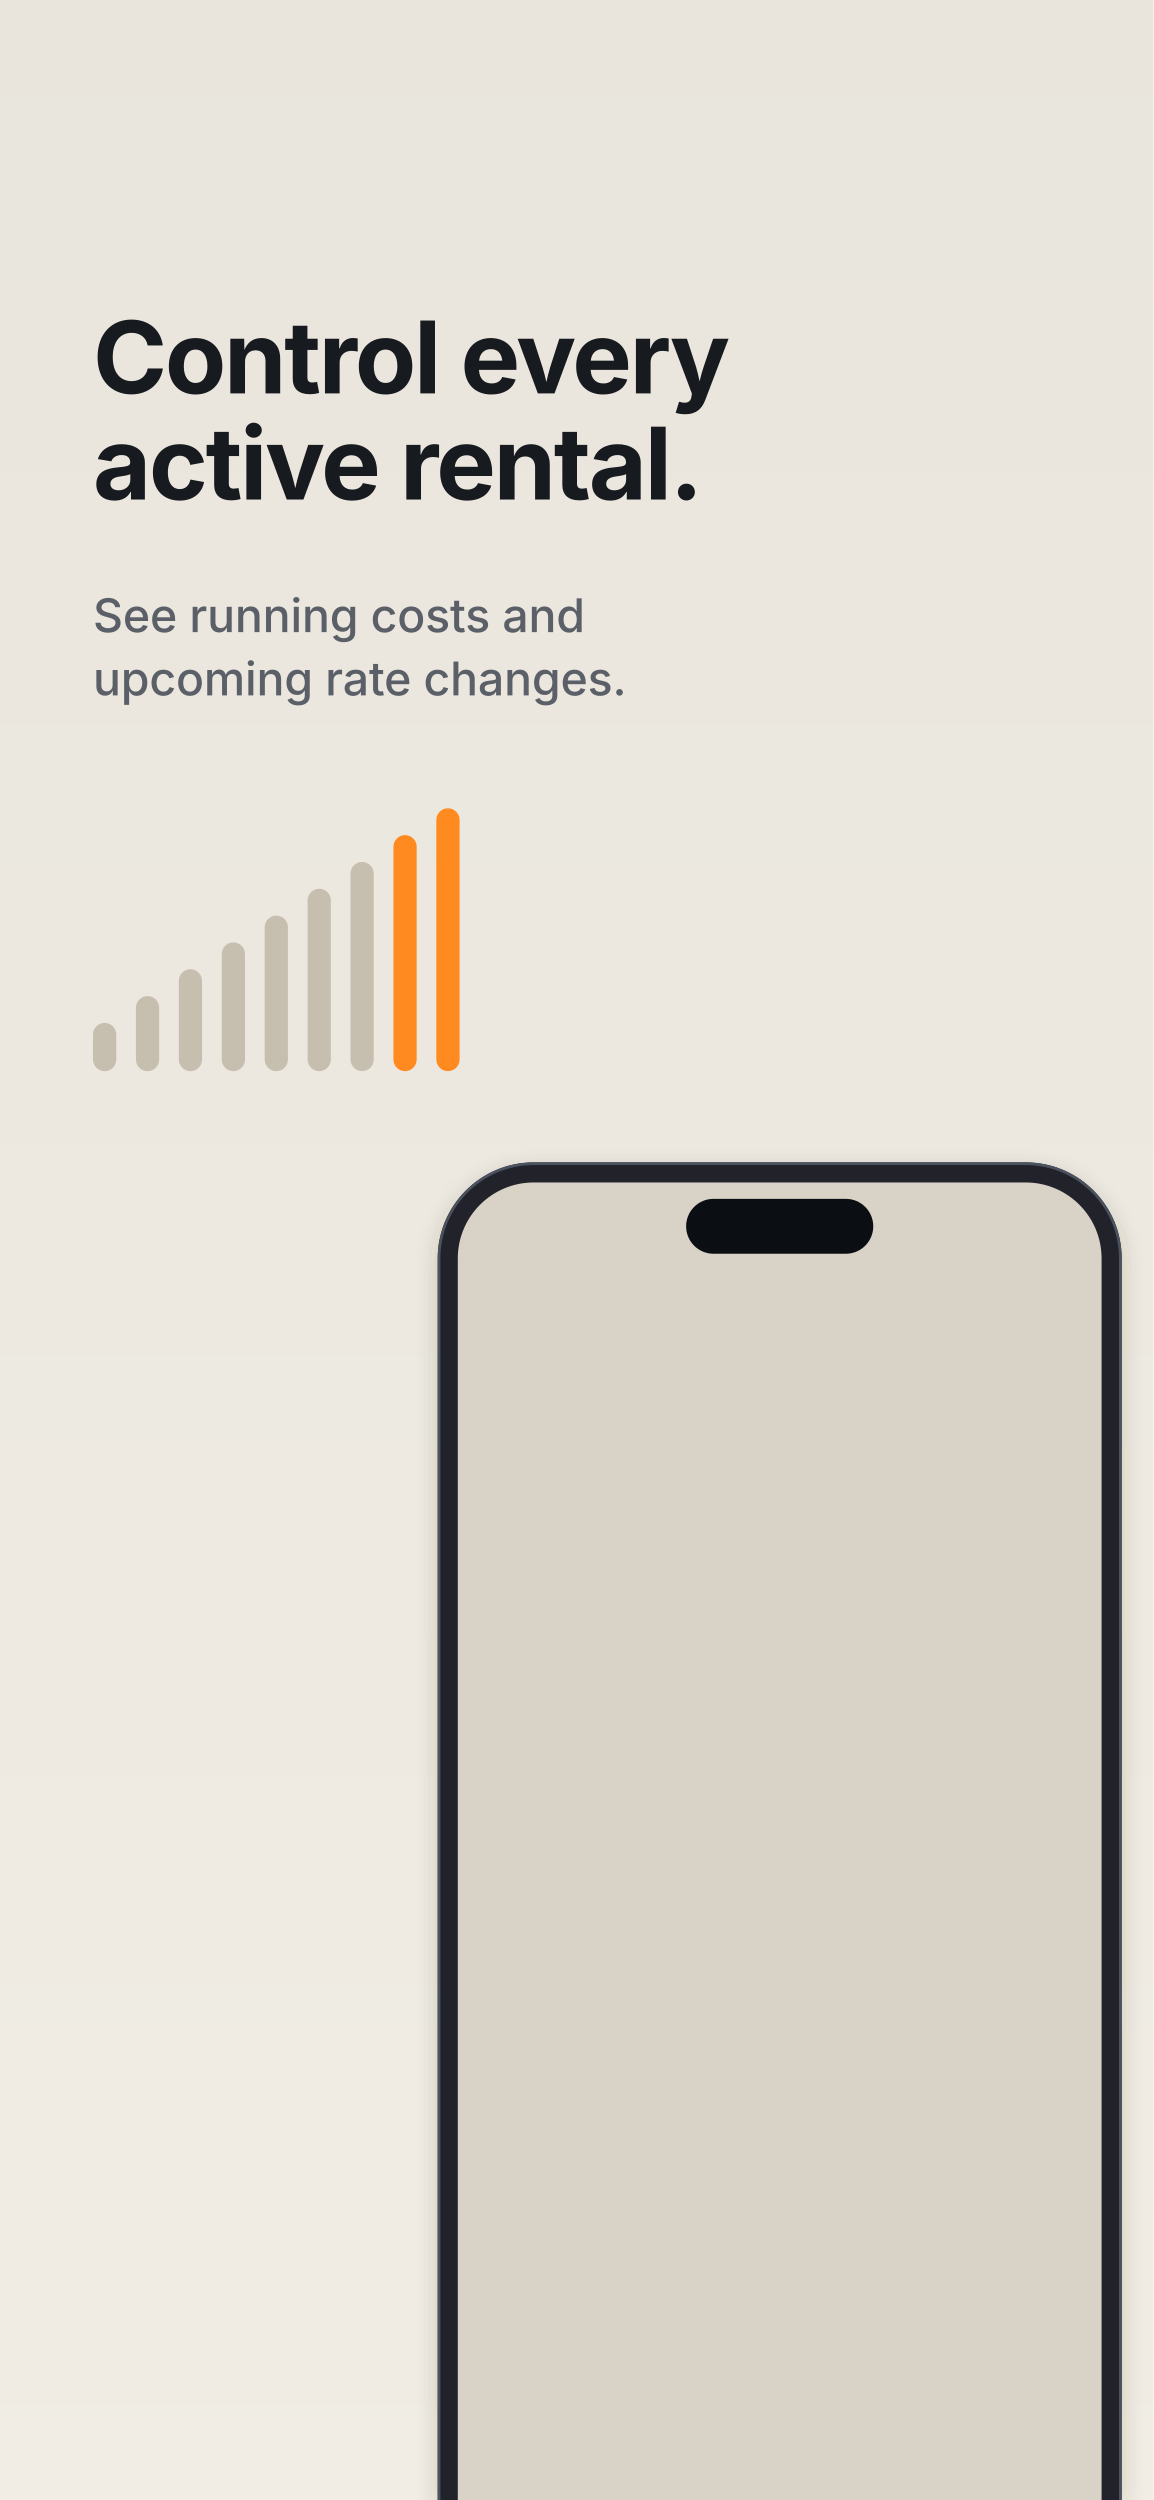
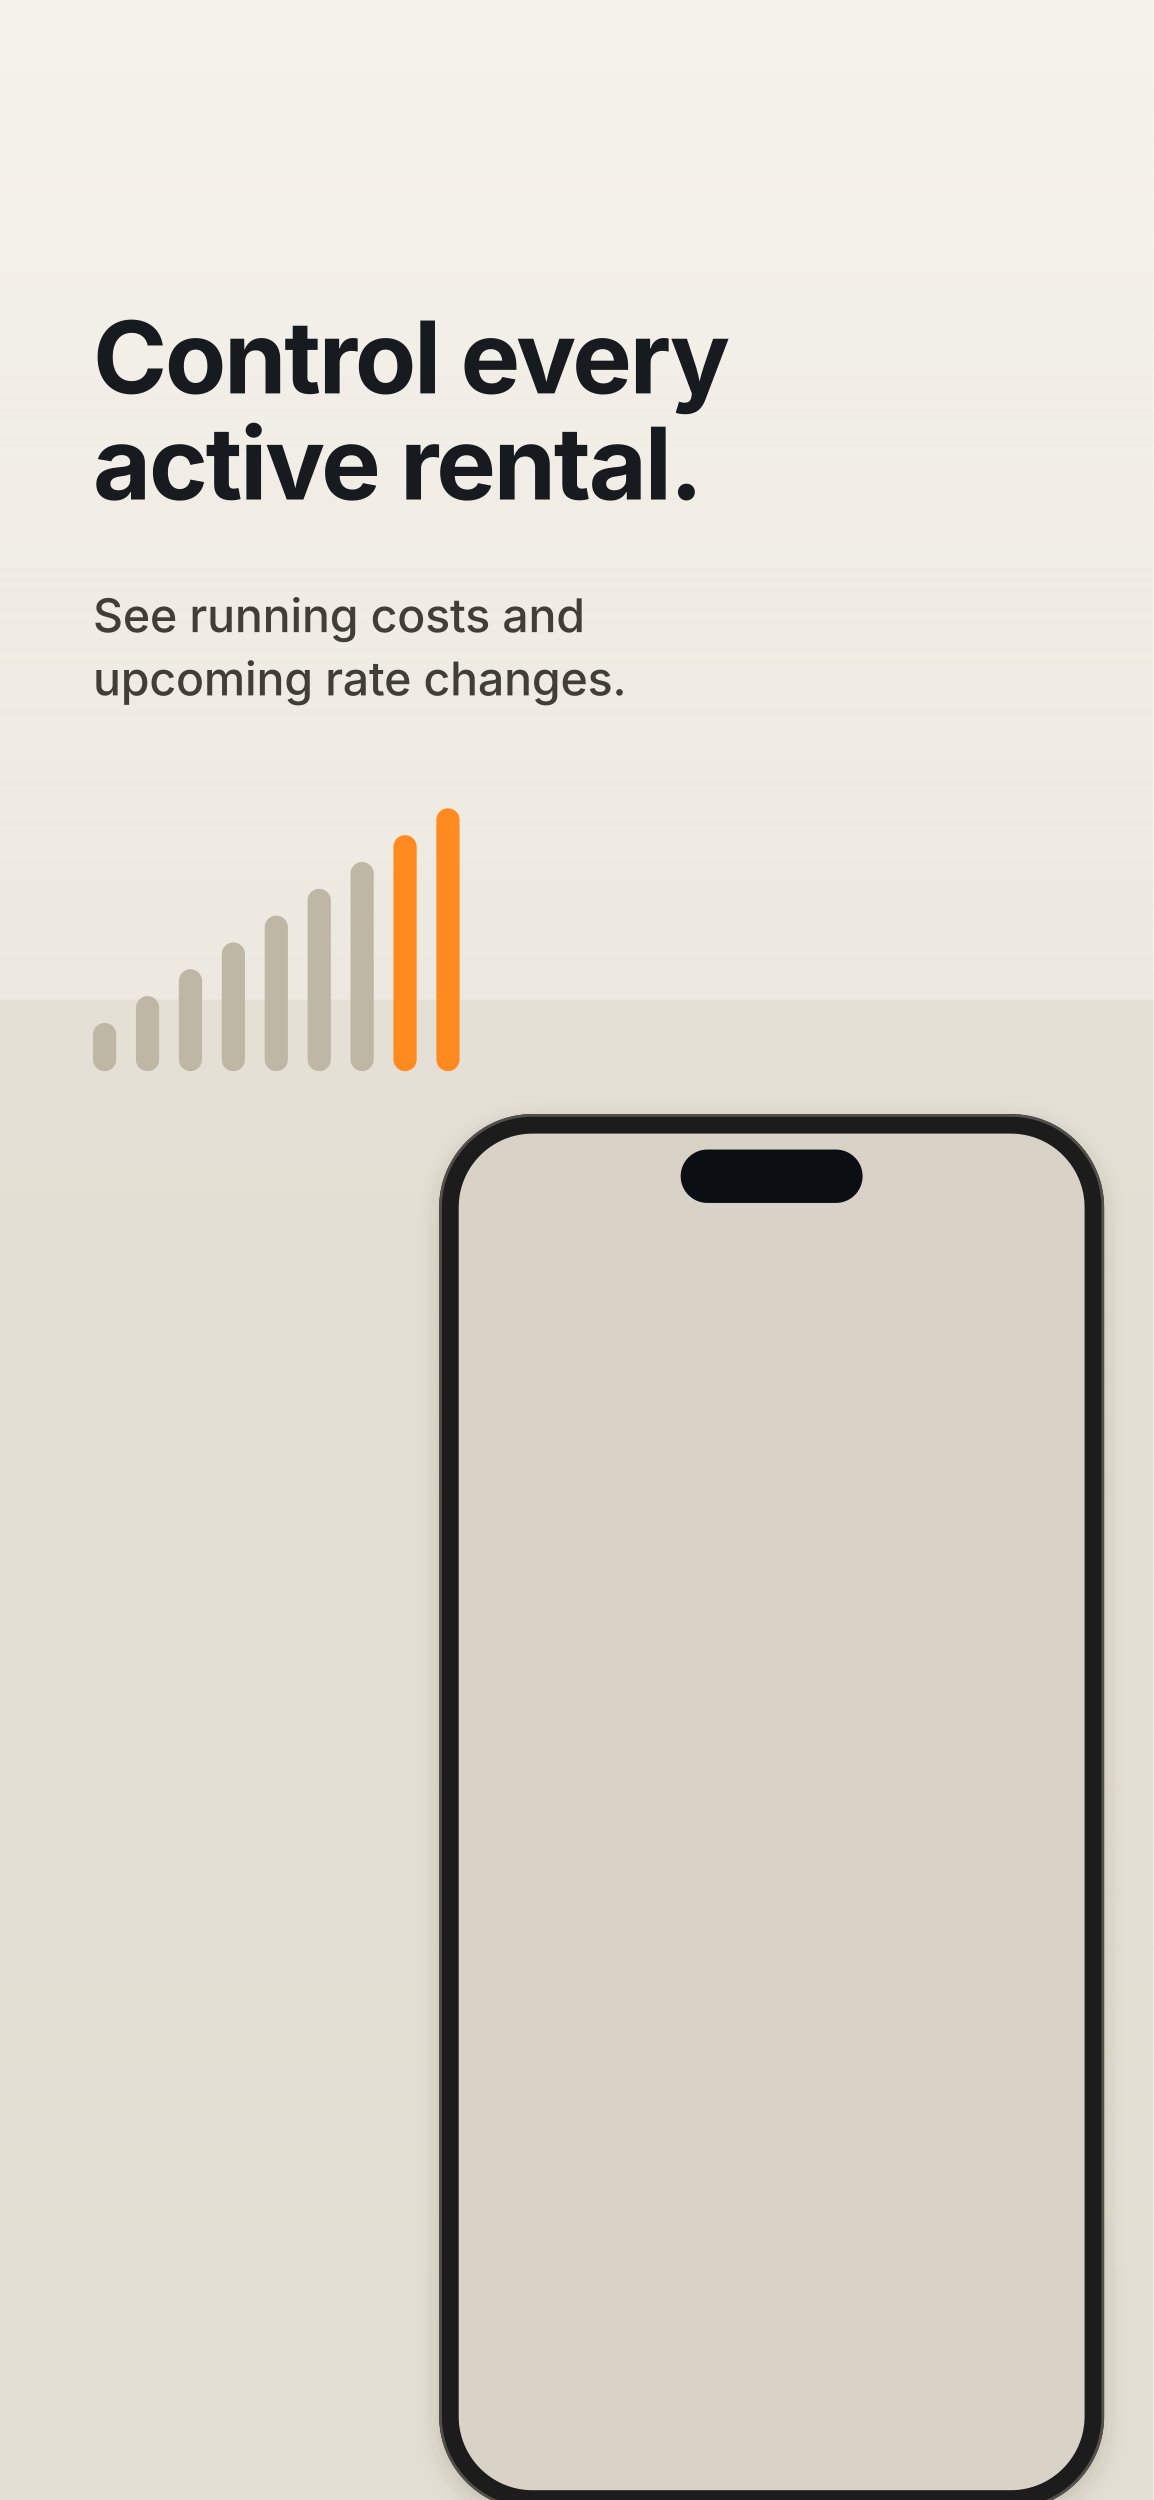
<svg xmlns="http://www.w3.org/2000/svg" width="1290" height="2796" viewBox="0 0 1290 2796" role="img" aria-label="OffRent Ledger App Store template 2">
  <defs>
    <filter id="phoneShadow" x="-40%" y="-25%" width="180%" height="160%">
      <feDropShadow dx="0" dy="46" stdDeviation="52" flood-color="#5A4F3C" flood-opacity="0.30" />
      <feDropShadow dx="0" dy="8" stdDeviation="12" flood-color="#3B342A" flood-opacity="0.20" />
    </filter>
    <filter id="phoneShadowDark" x="-40%" y="-25%" width="180%" height="160%">
      <feDropShadow dx="0" dy="52" stdDeviation="58" flood-color="#000000" flood-opacity="0.62" />
    </filter>
-     <radialGradient id="warmGlow" cx="50%" cy="18%" r="78%">
-       <stop offset="0%" stop-color="#FFFFFF" stop-opacity="0.85" />
-       <stop offset="100%" stop-color="#FFFFFF" stop-opacity="0" />
+     <radialGradient id="warmGlow" cx="50%" cy="16%" r="76%">
+       <stop offset="0%" stop-color="#FFFDF8" stop-opacity="0.80" />
+       <stop offset="100%" stop-color="#FFFDF8" stop-opacity="0" />
    </radialGradient>
-     <radialGradient id="emberGlow" cx="50%" cy="20%" r="72%">
-       <stop offset="0%" stop-color="#FF8A1F" stop-opacity="0.20" />
+     <linearGradient id="heroFade" x1="0" y1="0" x2="0" y2="1">
+       <stop offset="0%" stop-color="#F6F1E8" />
+       <stop offset="52%" stop-color="#F6F1E8" />
+       <stop offset="100%" stop-color="#E9E5DC" />
+     </linearGradient>
+     <linearGradient id="topLift" x1="0" y1="0" x2="0" y2="1">
+       <stop offset="0%" stop-color="#FFFDF8" stop-opacity="0.55" />
+       <stop offset="46%" stop-color="#FFFDF8" stop-opacity="0.10" />
+       <stop offset="100%" stop-color="#FFFDF8" stop-opacity="0" />
+     </linearGradient>
+     <linearGradient id="divisionFade" x1="0" y1="0" x2="0" y2="1">
+       <stop offset="0%" stop-color="#E9E5DC" />
+       <stop offset="100%" stop-color="#E9E5DC" stop-opacity="0" />
+     </linearGradient>
+     <radialGradient id="emberGlow" cx="50%" cy="50%" r="50%">
+       <stop offset="0%" stop-color="#FF8A1F" stop-opacity="0.115" />
      <stop offset="100%" stop-color="#FF8A1F" stop-opacity="0" />
    </radialGradient>
+     <linearGradient id="graphiteFade" x1="0" y1="0" x2="0.35" y2="1">
+       <stop offset="0%" stop-color="#171A1F" />
+       <stop offset="58%" stop-color="#1E2025" />
+       <stop offset="100%" stop-color="#2A2B2E" />
+     </linearGradient>
    <linearGradient id="stoneFade" x1="0" y1="0" x2="0" y2="1">
      <stop offset="0%" stop-color="#E9E5DC" />
      <stop offset="100%" stop-color="#F6F1E8" />
    </linearGradient>
  </defs>
-   <rect width="1290" height="2796" fill="url(#stoneFade)" />
-   <rect x="0" y="0" width="1290" height="2796" fill="#E9E5DC" opacity="0.35" />
+   <rect width="1290" height="2796" fill="#E9E5DC" />
+   <rect width="1290" height="2796" fill="url(#topLift)" />
+   <rect x="0" y="1118" width="1290" height="1678" fill="#DFD9CC" opacity="0.55" />
  <g class="motif-progression">
-     <rect x="104.0" y="1144.0" width="26.0" height="54.0" rx="13.0" fill="#C6BFB0" />
-     <rect x="152.0" y="1114.0" width="26.0" height="84.0" rx="13.0" fill="#C6BFB0" />
-     <rect x="200.0" y="1084.0" width="26.0" height="114.0" rx="13.0" fill="#C6BFB0" />
-     <rect x="248.0" y="1054.0" width="26.0" height="144.0" rx="13.0" fill="#C6BFB0" />
-     <rect x="296.0" y="1024.0" width="26.0" height="174.0" rx="13.0" fill="#C6BFB0" />
-     <rect x="344.0" y="994.0" width="26.0" height="204.0" rx="13.0" fill="#C6BFB0" />
-     <rect x="392.0" y="964.0" width="26.0" height="234.0" rx="13.0" fill="#C6BFB0" />
+     <rect x="104.0" y="1144.0" width="26.0" height="54.0" rx="13.0" fill="#BFB7A6" />
+     <rect x="152.0" y="1114.0" width="26.0" height="84.0" rx="13.0" fill="#BFB7A6" />
+     <rect x="200.0" y="1084.0" width="26.0" height="114.0" rx="13.0" fill="#BFB7A6" />
+     <rect x="248.0" y="1054.0" width="26.0" height="144.0" rx="13.0" fill="#BFB7A6" />
+     <rect x="296.0" y="1024.0" width="26.0" height="174.0" rx="13.0" fill="#BFB7A6" />
+     <rect x="344.0" y="994.0" width="26.0" height="204.0" rx="13.0" fill="#BFB7A6" />
+     <rect x="392.0" y="964.0" width="26.0" height="234.0" rx="13.0" fill="#BFB7A6" />
    <rect x="440.0" y="934.0" width="26.0" height="264.0" rx="13.0" fill="#FF8A1F" />
    <rect x="488.0" y="904.0" width="26.0" height="294.0" rx="13.0" fill="#FF8A1F" />
  </g>
  <g class="device">
-     <rect x="489.54" y="1300.00" width="764.93" height="1605.49" rx="107.42" fill="#20242B" filter="url(#phoneShadow)" />
-     <rect x="491.04" y="1301.50" width="761.93" height="1602.49" rx="105.92" fill="none" stroke="#4A525F" stroke-width="3" />
-     <rect class="screen-area" x="512.00" y="1322.46" width="720.00" height="1560.56" rx="84.96" fill="#D8D2C7" />
-     <rect x="767.35" y="1340.80" width="209.30" height="61.39" rx="30.69" fill="#0B0E12" />
+     <rect x="491.16" y="1246.00" width="743.68" height="1560.89" rx="104.44" fill="#1E1D1B" filter="url(#phoneShadow)" />
+     <rect x="492.66" y="1247.50" width="740.68" height="1557.89" rx="102.94" fill="none" stroke="#52504A" stroke-width="3" />
+     <rect class="screen-area" x="513.00" y="1267.84" width="700.00" height="1517.21" rx="82.60" fill="#D8D2C7" />
+     <rect x="761.25" y="1285.67" width="203.49" height="59.68" rx="29.84" fill="#0B0E12" />
  </g>
  <text x="104.0" y="440.0" font-family="Inter, 'Inter Display', 'SF Pro Display', 'Helvetica Neue', Helvetica, Arial, sans-serif" font-weight="700" font-size="112" fill="#171A1F" text-anchor="start" letter-spacing="-2.46" xml:space="preserve">
    <tspan x="104.0" dy="0.0">Control every</tspan>
    <tspan x="104.0" dy="118.7">active rental.</tspan>
  </text>
-   <text x="104.0" y="707.0" font-family="Inter, 'Inter Display', 'SF Pro Display', 'Helvetica Neue', Helvetica, Arial, sans-serif" font-weight="500" font-size="52" fill="#5B6068" text-anchor="start" letter-spacing="-0.21" xml:space="preserve">
+   <text x="104.0" y="707.0" font-family="Inter, 'Inter Display', 'SF Pro Display', 'Helvetica Neue', Helvetica, Arial, sans-serif" font-weight="500" font-size="52" fill="#413E38" text-anchor="start" letter-spacing="-0.21" xml:space="preserve">
    <tspan x="104.0" dy="0.0">See running costs and</tspan>
    <tspan x="104.0" dy="70.7">upcoming rate changes.</tspan>
  </text>
</svg>
